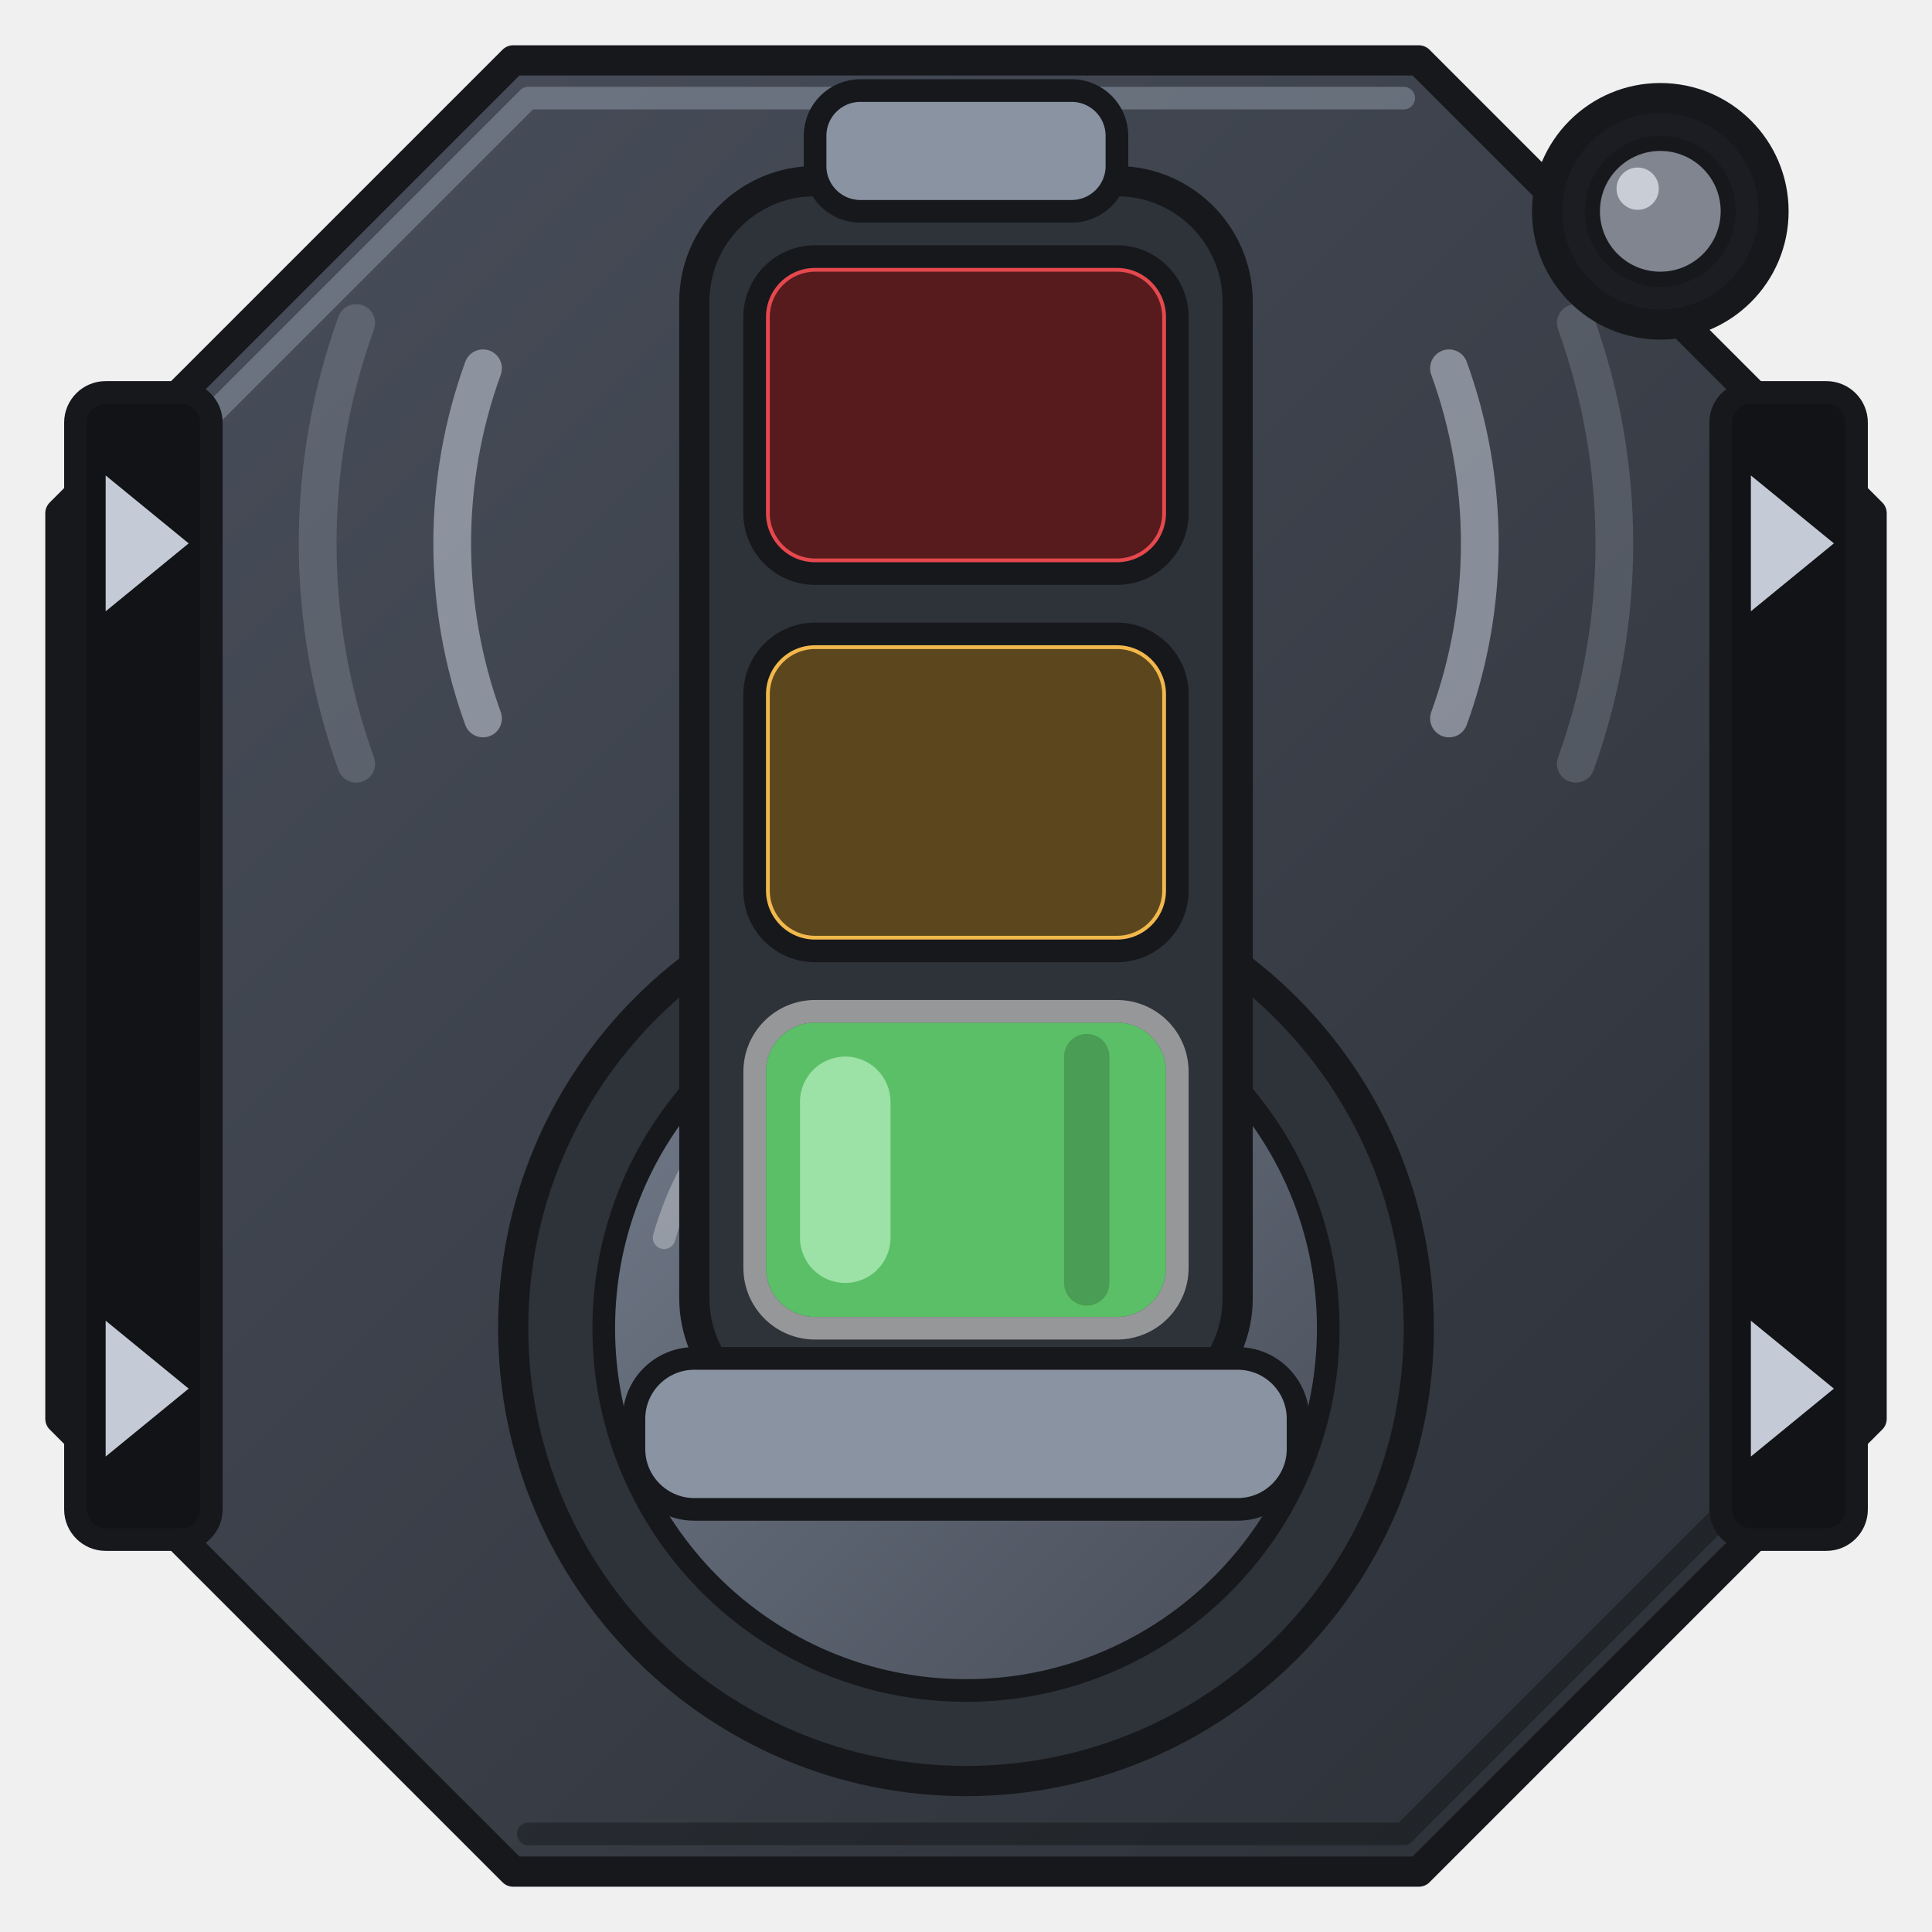
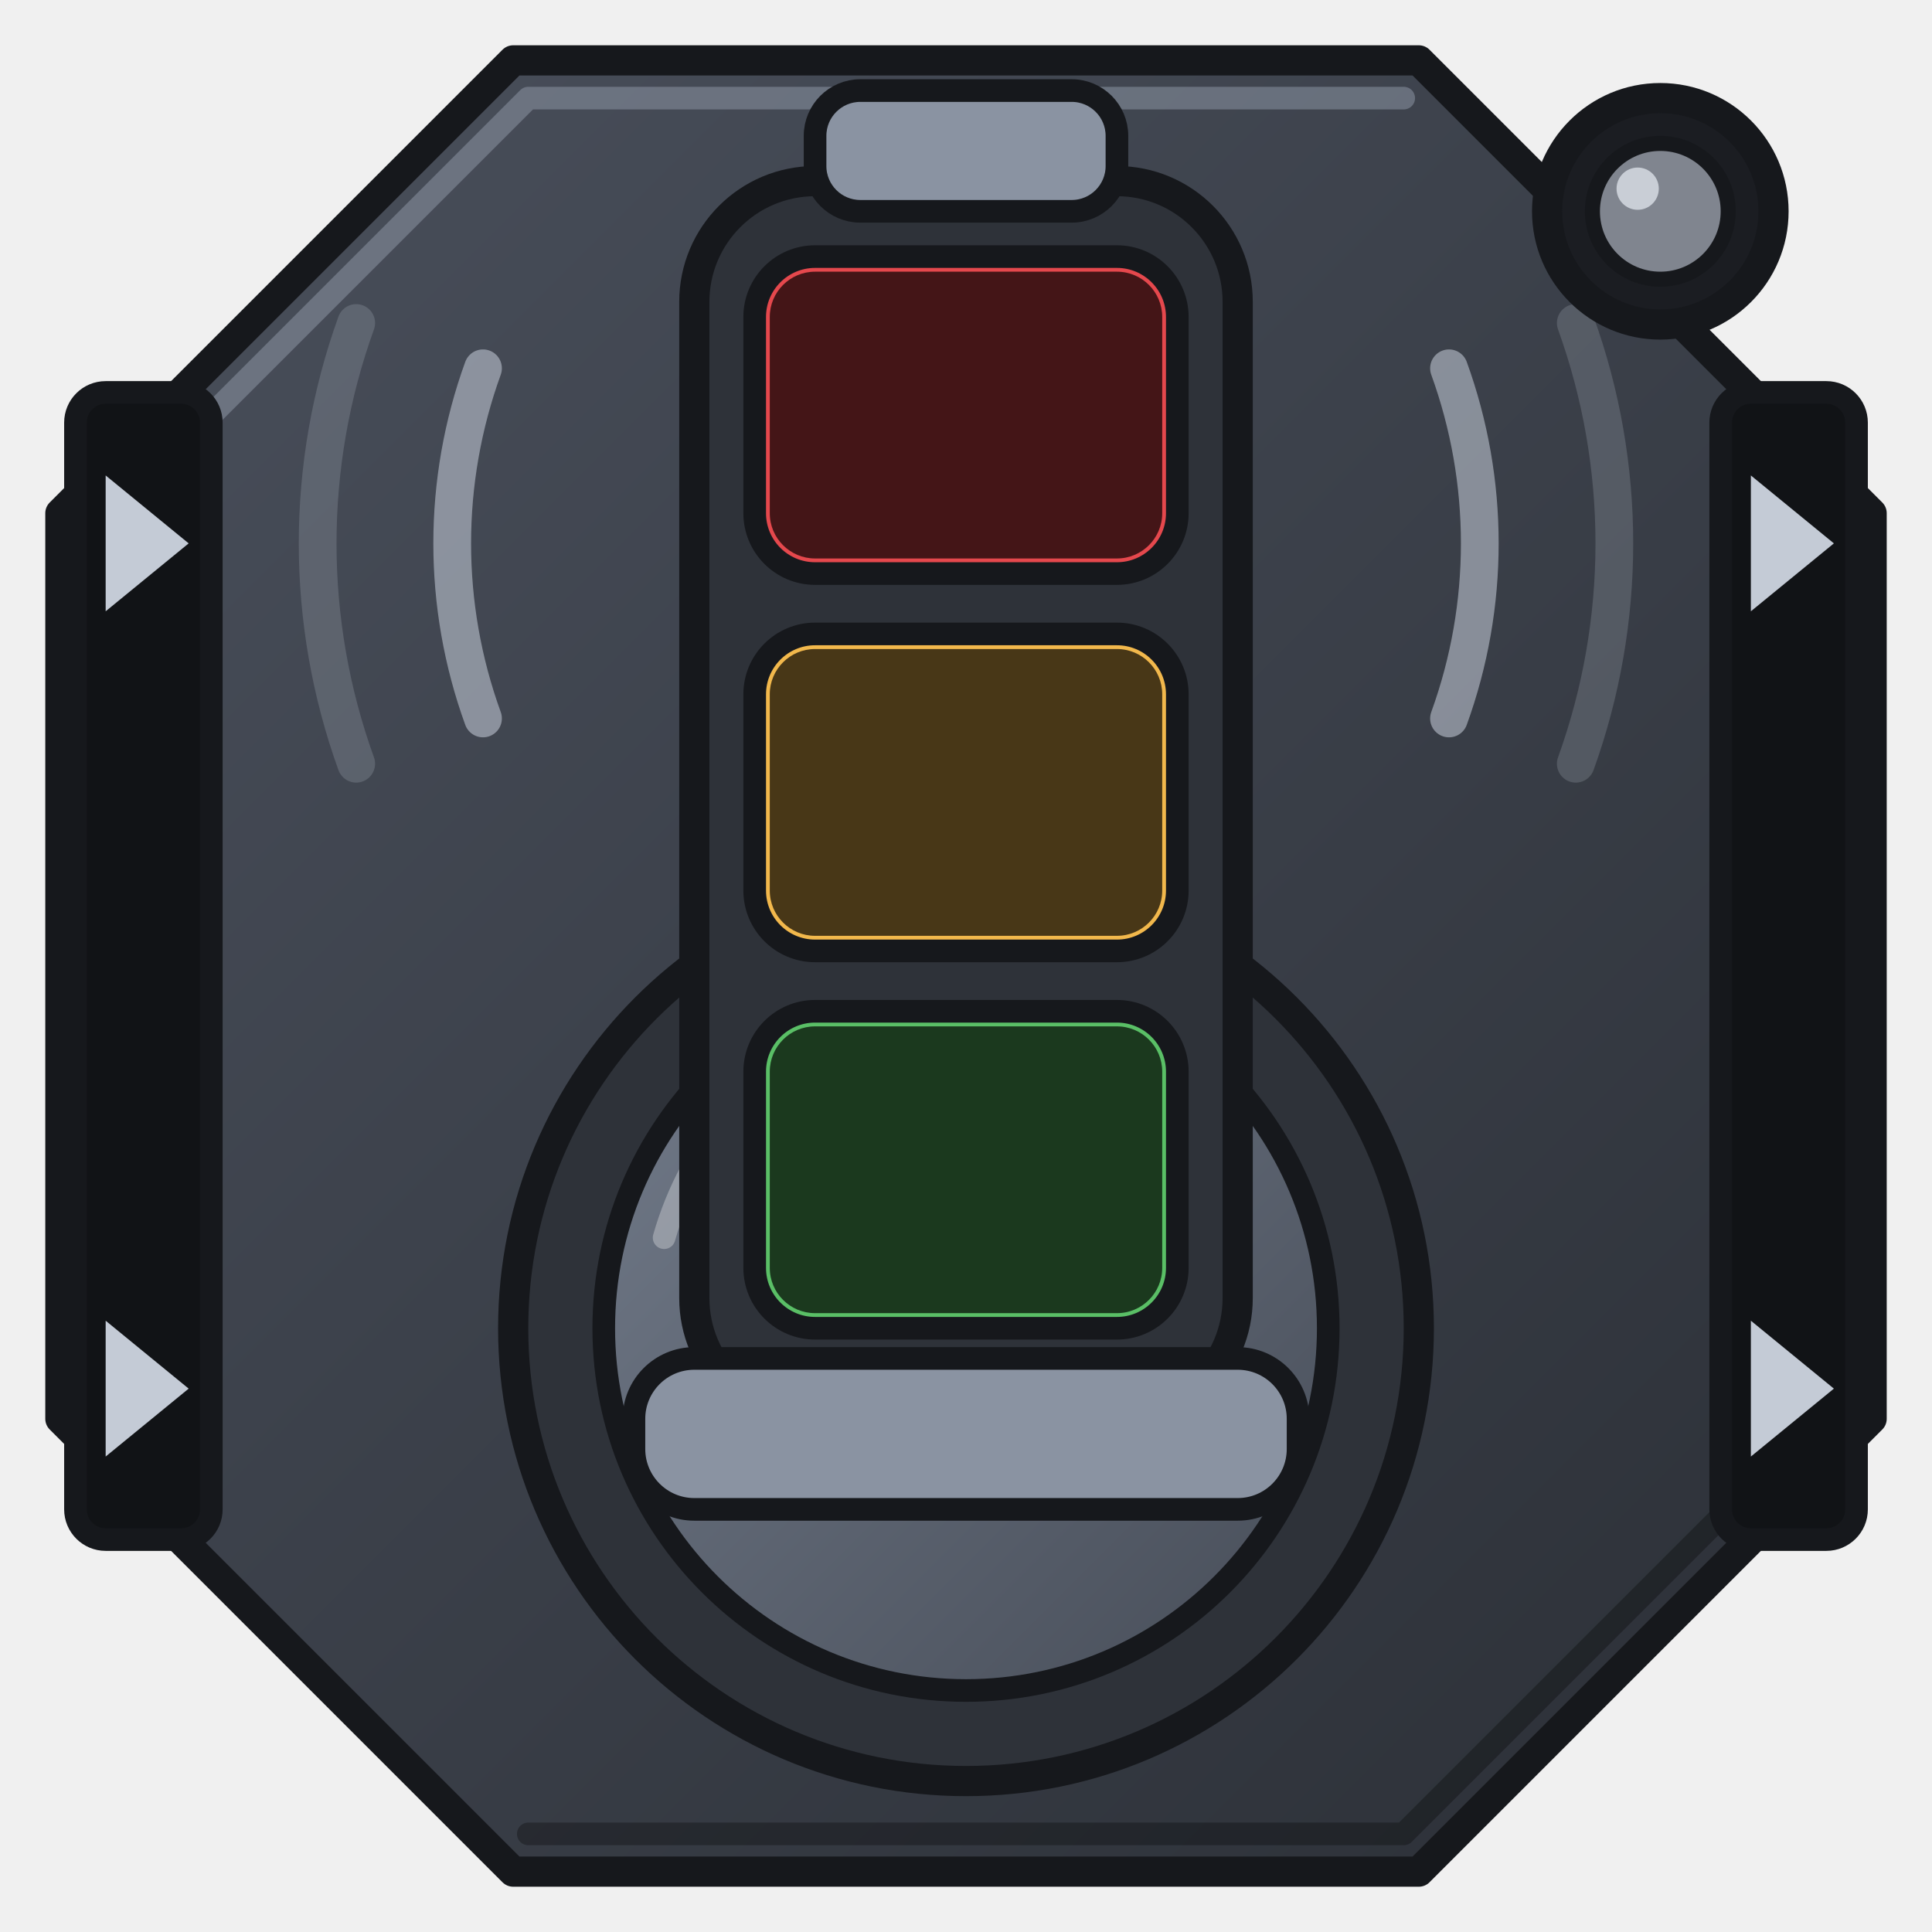
<svg xmlns="http://www.w3.org/2000/svg" width="128" height="128" viewBox="0 0 128 128">
  <defs>
    <linearGradient id="gb" x1="0" y1="0" x2="1" y2="1">
      <stop offset="0" stop-color="#4A505C" />
      <stop offset="1" stop-color="#2B2F36" />
    </linearGradient>
    <linearGradient id="gs" x1="0" y1="0" x2="1" y2="1">
      <stop offset="0" stop-color="#727B8A" />
      <stop offset="1" stop-color="#474D58" />
    </linearGradient>
  </defs>
  <path d="M34,4 L94,4 L124,34 L124,94 L94,124 L34,124 L4,94 L4,34 Z" fill="url(#gb)" stroke="#16181C" stroke-width="2" stroke-linejoin="round" stroke-linecap="round" />
  <path d="M35,6.5 H93 M6.5,35 V93 M35,6.5 L6.5,35" fill="none" stroke="#8A93A2" stroke-width="1.5" stroke-linejoin="round" stroke-linecap="round" opacity="0.55" />
  <path d="M35,121.5 H93 M121.5,35 V93 M93,121.5 L121.5,93" fill="none" stroke="#000000" stroke-width="1.5" stroke-linejoin="round" stroke-linecap="round" opacity="0.3" />
  <rect x="5" y="26" width="9" height="76" rx="2" fill="#111316" stroke="#16181C" stroke-width="1.5" stroke-linejoin="round" stroke-linecap="round" />
  <path d="M7,31.5 L12.5,36 L7,40.5 Z" fill="#C4CBD6" />
  <path d="M7,87.5 L12.5,92 L7,96.5 Z" fill="#C4CBD6" />
  <rect x="114" y="26" width="9" height="76" rx="2" fill="#111316" stroke="#16181C" stroke-width="1.5" stroke-linejoin="round" stroke-linecap="round" />
  <path d="M116,31.5 L121.5,36 L116,40.5 Z" fill="#C4CBD6" />
  <path d="M116,87.5 L121.5,92 L116,96.5 Z" fill="#C4CBD6" />
  <circle cx="64" cy="88" r="30" fill="#2E3239" stroke="#16181C" stroke-width="2" stroke-linejoin="round" stroke-linecap="round" />
  <circle cx="64" cy="88" r="24" fill="url(#gs)" stroke="#16181C" stroke-width="1.5" stroke-linejoin="round" stroke-linecap="round" />
  <path d="M44,82 A22,22 0 0 1 56,68" fill="none" stroke="#FFFFFF" stroke-width="1.5" stroke-linejoin="round" stroke-linecap="round" opacity="0.3" />
  <path d="M32.0,24.4 A34,34 0 0 0 32.0,47.6" fill="none" stroke="#C4CBD6" stroke-width="2.5" stroke-linejoin="round" stroke-linecap="round" opacity="0.57" />
  <path d="M96.0,47.6 A34,34 0 0 0 96.0,24.4" fill="none" stroke="#C4CBD6" stroke-width="2.5" stroke-linejoin="round" stroke-linecap="round" opacity="0.57" />
  <path d="M23.6,21.4 A43,43 0 0 0 23.6,50.6" fill="none" stroke="#C4CBD6" stroke-width="2.5" stroke-linejoin="round" stroke-linecap="round" opacity="0.2" />
  <path d="M104.4,50.6 A43,43 0 0 0 104.4,21.4" fill="none" stroke="#C4CBD6" stroke-width="2.5" stroke-linejoin="round" stroke-linecap="round" opacity="0.2" />
  <rect x="46" y="12" width="36" height="82" rx="8" fill="#2E3239" stroke="#16181C" stroke-width="2" stroke-linejoin="round" stroke-linecap="round" />
  <rect x="50" y="17" width="28" height="21" rx="4" fill="#E5484D" stroke="#16181C" stroke-width="1.5" stroke-linejoin="round" stroke-linecap="round" />
-   <rect x="51" y="18" width="26" height="19" rx="3" fill="#000000" opacity="0.62" />
+   <rect x="51" y="18" width="26" height="19" rx="3" fill="#000000" opacity="0.7" />
  <rect x="50" y="42" width="28" height="21" rx="4" fill="#F2B84C" stroke="#16181C" stroke-width="1.5" stroke-linejoin="round" stroke-linecap="round" />
-   <rect x="51" y="43" width="26" height="19" rx="3" fill="#000000" opacity="0.62" />
+   <rect x="51" y="43" width="26" height="19" rx="3" fill="#000000" opacity="0.7" />
  <rect x="50" y="67" width="28" height="21" rx="4" fill="#5ABF66" stroke="#16181C" stroke-width="1.5" stroke-linejoin="round" stroke-linecap="round" />
-   <rect x="53" y="70" width="6" height="15" rx="3" fill="#B2ECB9" opacity="0.75" />
-   <path d="M72,70 V85" fill="none" stroke="#000000" stroke-width="3" stroke-linejoin="round" stroke-linecap="round" opacity="0.18" />
-   <rect x="50" y="67" width="28" height="21" rx="4" fill="none" stroke="#FFFFFF" stroke-width="1.5" stroke-linejoin="round" stroke-linecap="round" opacity="0.55" />
+   <rect x="51" y="68" width="26" height="19" rx="3" fill="#000000" opacity="0.7" />
  <rect x="54" y="6" width="20" height="8" rx="3" fill="#8A93A2" stroke="#16181C" stroke-width="1.5" stroke-linejoin="round" stroke-linecap="round" />
  <rect x="42" y="90" width="44" height="10" rx="4" fill="#8A93A2" stroke="#16181C" stroke-width="1.5" stroke-linejoin="round" stroke-linecap="round" />
  <circle cx="110" cy="14" r="7.5" fill="#1B1D22" stroke="#16181C" stroke-width="2" stroke-linejoin="round" stroke-linecap="round" />
  <circle cx="110" cy="14" r="4.5" fill="#80858F" stroke="#16181C" stroke-width="1" stroke-linejoin="round" stroke-linecap="round" />
  <circle cx="108.5" cy="12.5" r="1.4" fill="#C9CED6" />
</svg>
